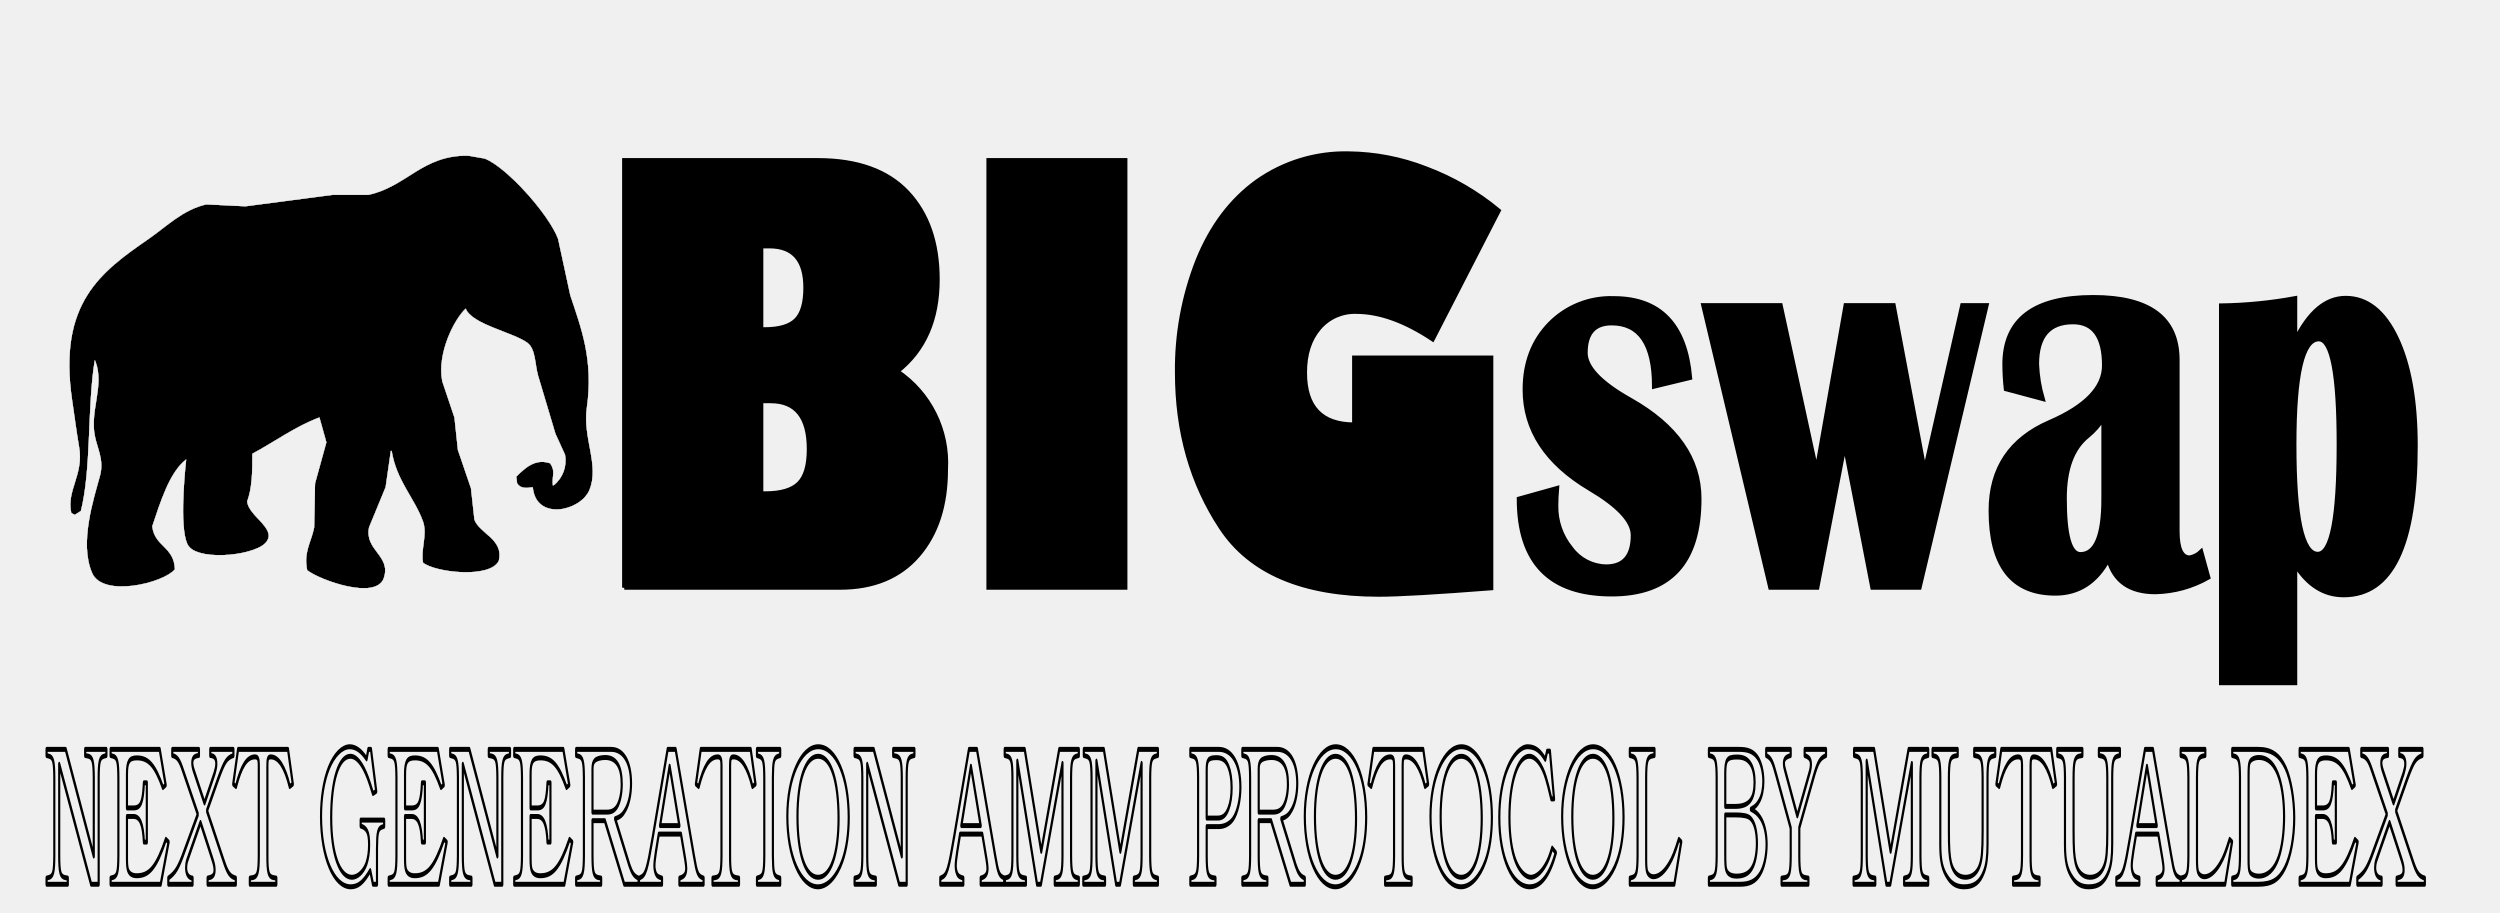
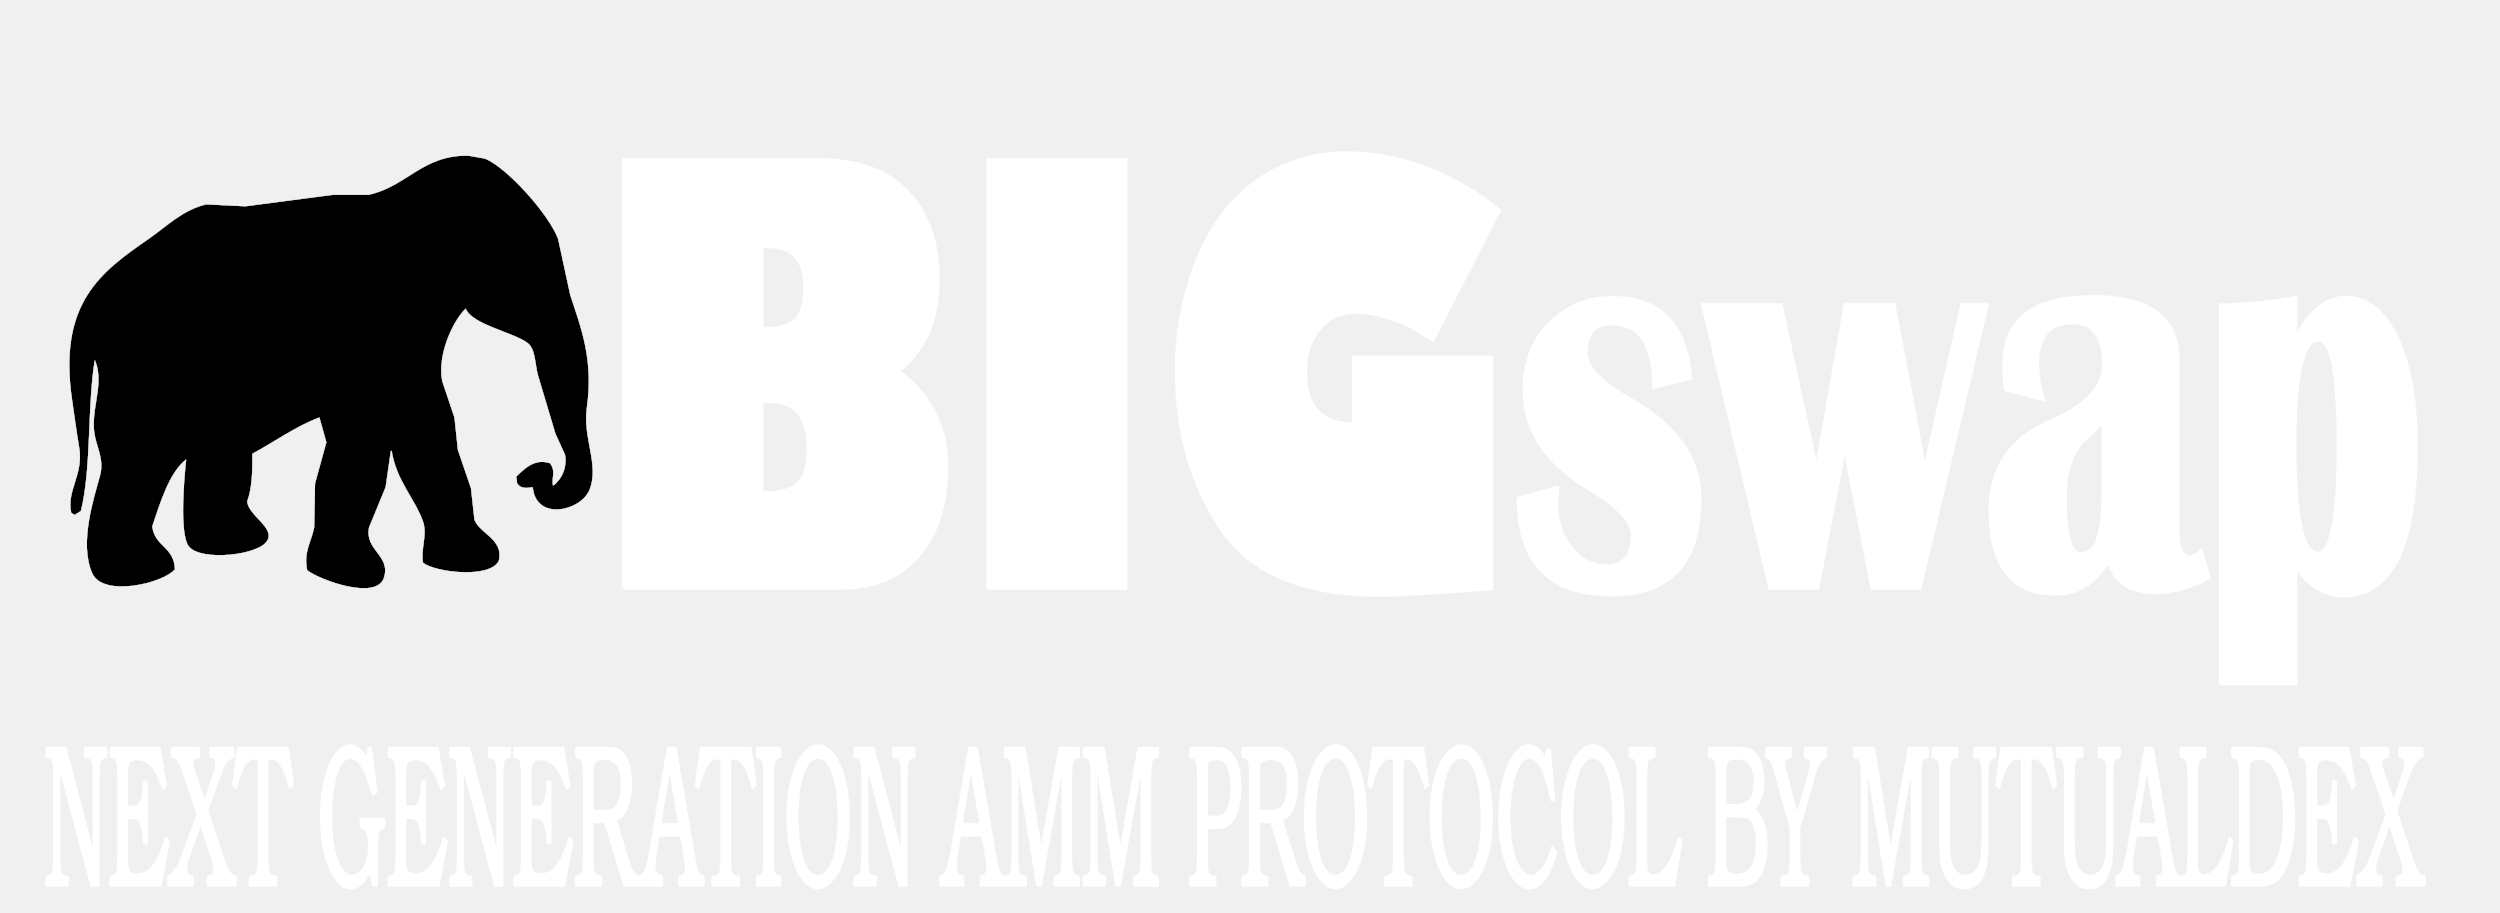
<svg xmlns="http://www.w3.org/2000/svg" xmlns:xlink="http://www.w3.org/1999/xlink" width="578" height="211" viewBox="0 0 578 211">
  <defs>
    <style>
      .cls-1, .cls-2 {
-         stroke: #000;
+         stroke: #fff;
        stroke-width: 1px;
        fill: #fefefe;
      }

      .cls-1 {
        stroke-linejoin: round;
        font-size: 40px;
        filter: url(#filter);
        text-anchor: middle;
        font-family: "Bookman Old Style";
      }

      .cls-2, .cls-3 {
        fill-rule: evenodd;
      }

      .cls-2 {
        filter: url(#filter-2);
      }

      .cls-3 {
        fill: #fff;
        filter: url(#filter-3);
      }
    </style>
    <filter id="filter" x="9" y="169" width="553" height="39" filterUnits="userSpaceOnUse">
      <feFlood result="flood" />
      <feComposite result="composite" operator="in" in2="SourceGraphic" />
      <feBlend result="blend" in2="SourceGraphic" />
    </filter>
    <filter id="filter-2" x="143.844" y="35" width="415.125" height="123.438" filterUnits="userSpaceOnUse">
      <feFlood result="flood" />
      <feComposite result="composite" operator="in" in2="SourceGraphic" />
      <feBlend result="blend" in2="SourceGraphic" />
    </filter>
    <filter id="filter-3" x="16.031" y="36" width="121" height="99.969" filterUnits="userSpaceOnUse">
      <feFlood result="flood" />
      <feComposite result="composite" operator="in" in2="SourceGraphic" />
      <feBlend result="blend" in2="SourceGraphic" />
    </filter>
  </defs>
  <g transform="translate(285.088 204.439) scale(0.497 1.145)" style="fill: #fefefe; filter: url(#filter)">
    <text id="NEXT_GENERATION_AMM_PROTOCOL_BY_MUTUALDEX" data-name="NEXT GENERATION AMM PROTOCOL BY MUTUALDEX" class="cls-1" style="stroke: inherit; filter: none; fill: inherit">
      <tspan x="0">NEXT GENERATION AMM PROTOCOL BY MUTUALDEX</tspan>
    </text>
  </g>
-   <use transform="translate(285.088 204.439) scale(0.497 1.145)" xlink:href="#NEXT_GENERATION_AMM_PROTOCOL_BY_MUTUALDEX" style="stroke: #000; filter: none; fill: none" />
+   <use transform="translate(285.088 204.439) scale(0.497 1.145)" xlink:href="#NEXT_GENERATION_AMM_PROTOCOL_BY_MUTUALDEX" style="stroke: #fff; filter: none; fill: #fff" />
  <g style="fill: #fefefe; filter: url(#filter-2)">
    <path id="BIGswap" class="cls-2" d="M144.334,135.846h49.859q11.61,0,18.048-7.445t6.437-19.876a25.49,25.49,0,0,0-11.236-22.66q9.316-7.315,9.317-21.236,0-12.754-7-20.167t-20.716-7.413h-44.71v98.8ZM177.9,56.925q8.332,0,8.334,9.582,0,5.309-2.154,7.478t-7.3,2.169h-0.8V56.925H177.9Zm0.281,35.8q8.849,0,8.848,11.136,0,5.632-2.317,7.931t-7.748,2.3h-0.983V92.727h2.2Zm81.976,43.119v-98.8h-31.6v98.8h31.6ZM329.68,38.958a50.635,50.635,0,0,0-17.837-3.464,35.3,35.3,0,0,0-21.231,6.474q-8.966,6.475-13.717,18.258a68.608,68.608,0,0,0-4.752,25.9q0,20.525,10.206,35.932t36.423,15.409q6.788,0,25.983-1.489V82.692H313.107V98.166q-11.424,0-11.423-12.042,0-6.344,3.254-10.2a10.743,10.743,0,0,1,8.637-3.852q8.1,0,17.65,6.345L346.487,48.7A58.352,58.352,0,0,0,329.68,38.958Zm43.4,30.008a19.729,19.729,0,0,0-14.794,5.924q-5.758,5.924-5.758,15.182,0,13.984,15.028,22.919,9.972,5.892,9.971,10.747,0,7.253-6.179,7.251a10.233,10.233,0,0,1-8.123-4.208,15.168,15.168,0,0,1-3.441-9.906q0-1.877.187-4.014l-8.8,2.461q0,22.079,21.442,22.077,20.271,0,20.271-22.077,0-13.854-15.917-22.855-10.393-5.827-10.394-10.877,0-6.862,6.04-6.863,9.831,0,9.831,14.632l8.287-2.007q-1.593-18.386-17.65-18.387h0ZM453.7,70.585l-8.708,38.328-7.21-38.328H426.731l-6.742,38.328-8.333-38.328H393.819l15.5,65.261h10.814l6.367-33.083,6.414,33.083h10.862l15.5-65.261H453.7Zm55.2,56.974a5.158,5.158,0,0,1-2.621,1.36q-2.857,0-2.856-6.086V83.21q0-14.5-19.476-14.5-20.505,0-20.5,15.538a53.481,53.481,0,0,0,.327,5.7l8.474,2.266a33.273,33.273,0,0,1-1.311-8.028q0-9.711,8.334-9.711,7.209,0,7.209,10.035,0,7.64-12.547,13.078-13.67,5.892-13.67,20.459,0,19.164,14.935,19.164,8.006,0,12.265-7.9,2.059,7.575,10.862,7.575a25.766,25.766,0,0,0,12.219-3.367Zm-22.565-12.236q0,12.819-5.337,12.819-3.653,0-3.652-12.949,0-10.1,5.29-14.373a16.754,16.754,0,0,0,3.7-4.208v18.711Zm44.288,42.6V130.472q4.4,7.124,11.236,7.122,16.619,0,16.62-34.508,0-15.6-4.4-24.893T542.32,68.9q-6.882,0-11.7,9.906V68.967a103.059,103.059,0,0,1-17.088,1.683v87.273h17.088Zm10.112-55.16q0,25.314-4.868,25.314-5.432,0-5.431-25.314,0-24.343,5.665-24.344,4.635,0,4.634,24.344h0Z" style="stroke: inherit; filter: none; fill: inherit" />
  </g>
-   <use xlink:href="#BIGswap" style="stroke: #000; filter: none; fill: none" />
+   <use xlink:href="#BIGswap" style="stroke: #fff; filter: none; fill: #fff" />
  <path id="Elephant_1" data-name="Elephant 1" class="cls-3" d="M108.278,36c-10.63-.214-14.293,7.208-23.151,9.055H76.873L56.741,47.7l-9.059-.442c-5.427,1.235-9.22,5.137-13.287,7.951C23.338,62.86,13.374,70.024,16.68,92.535c0.534,3.636,1.067,7.671,1.611,10.822,1.109,6.422-2.965,9.979-1.812,15.239l0.805,0.442,1.409-.884c2.469-9.735,1.447-24.273,3.221-34.895l0.2,0.442c2.014,5.479-1.311,11.128-.2,17.005,0.565,2.995,2.2,5.63,1.208,9.277-1.461,5.367-4.838,15.589-1.812,22.527,2.487,5.7,16.523,2.312,19.125-.883-0.162-5.281-4.688-5.209-5.234-9.939,1.742-5.154,3.941-12.549,7.851-15.46-0.471,4.154-1.609,17.292.6,20.1,2.794,3.543,16.377,2.008,18.118-1.325,1.866-2.986-4.3-5.739-4.63-9.056,1.089-2.914,1.235-6.619,1.208-11.042,5-2.68,9.989-6.34,15.5-8.392l1.611,5.742-2.617,9.5q-0.1,5.081-.2,10.16c-0.647,3.351-2.515,5.76-1.611,9.938,3,2.308,16,6.983,17.716,1.767s-4.529-6.374-3.422-11.7l3.825-9.276q0.6-4.2,1.208-8.393h0.2c1.071,6.859,5.341,10.985,7.247,16.343,1.065,3-.6,6.628,0,9.5,2.874,2.3,15.623,3.693,17.515-.442,1.215-4.974-4.408-6.249-5.637-9.5q-0.4-3.644-.8-7.288-1.511-4.417-3.02-8.834-0.4-3.756-.8-7.509-1.41-4.2-2.819-8.393c-1.234-6.387,2.7-14.214,5.436-16.785,1.319,3.654,11.1,5.511,14.293,7.951,1.855,1.419,1.688,4.811,2.416,7.509q2.013,6.734,4.026,13.472l2.214,4.859a7.289,7.289,0,0,1-2.617,7.067h-0.2c-0.244-2.273.7-3.11-.6-5.08-3.427-1.153-5.747.969-7.851,3.093l0.2,1.545c0.756,1.209,2.06,1.122,3.624.884,0.671,7.878,11.061,5.552,13.085.662,2.373-5.731-1.591-12.021-.6-18.993,1.575-11.12-1.3-18.454-3.825-26.061q-1.408-6.514-2.818-13.03c-2.118-5.663-11.765-16.473-16.91-18.552Z" />
</svg>
